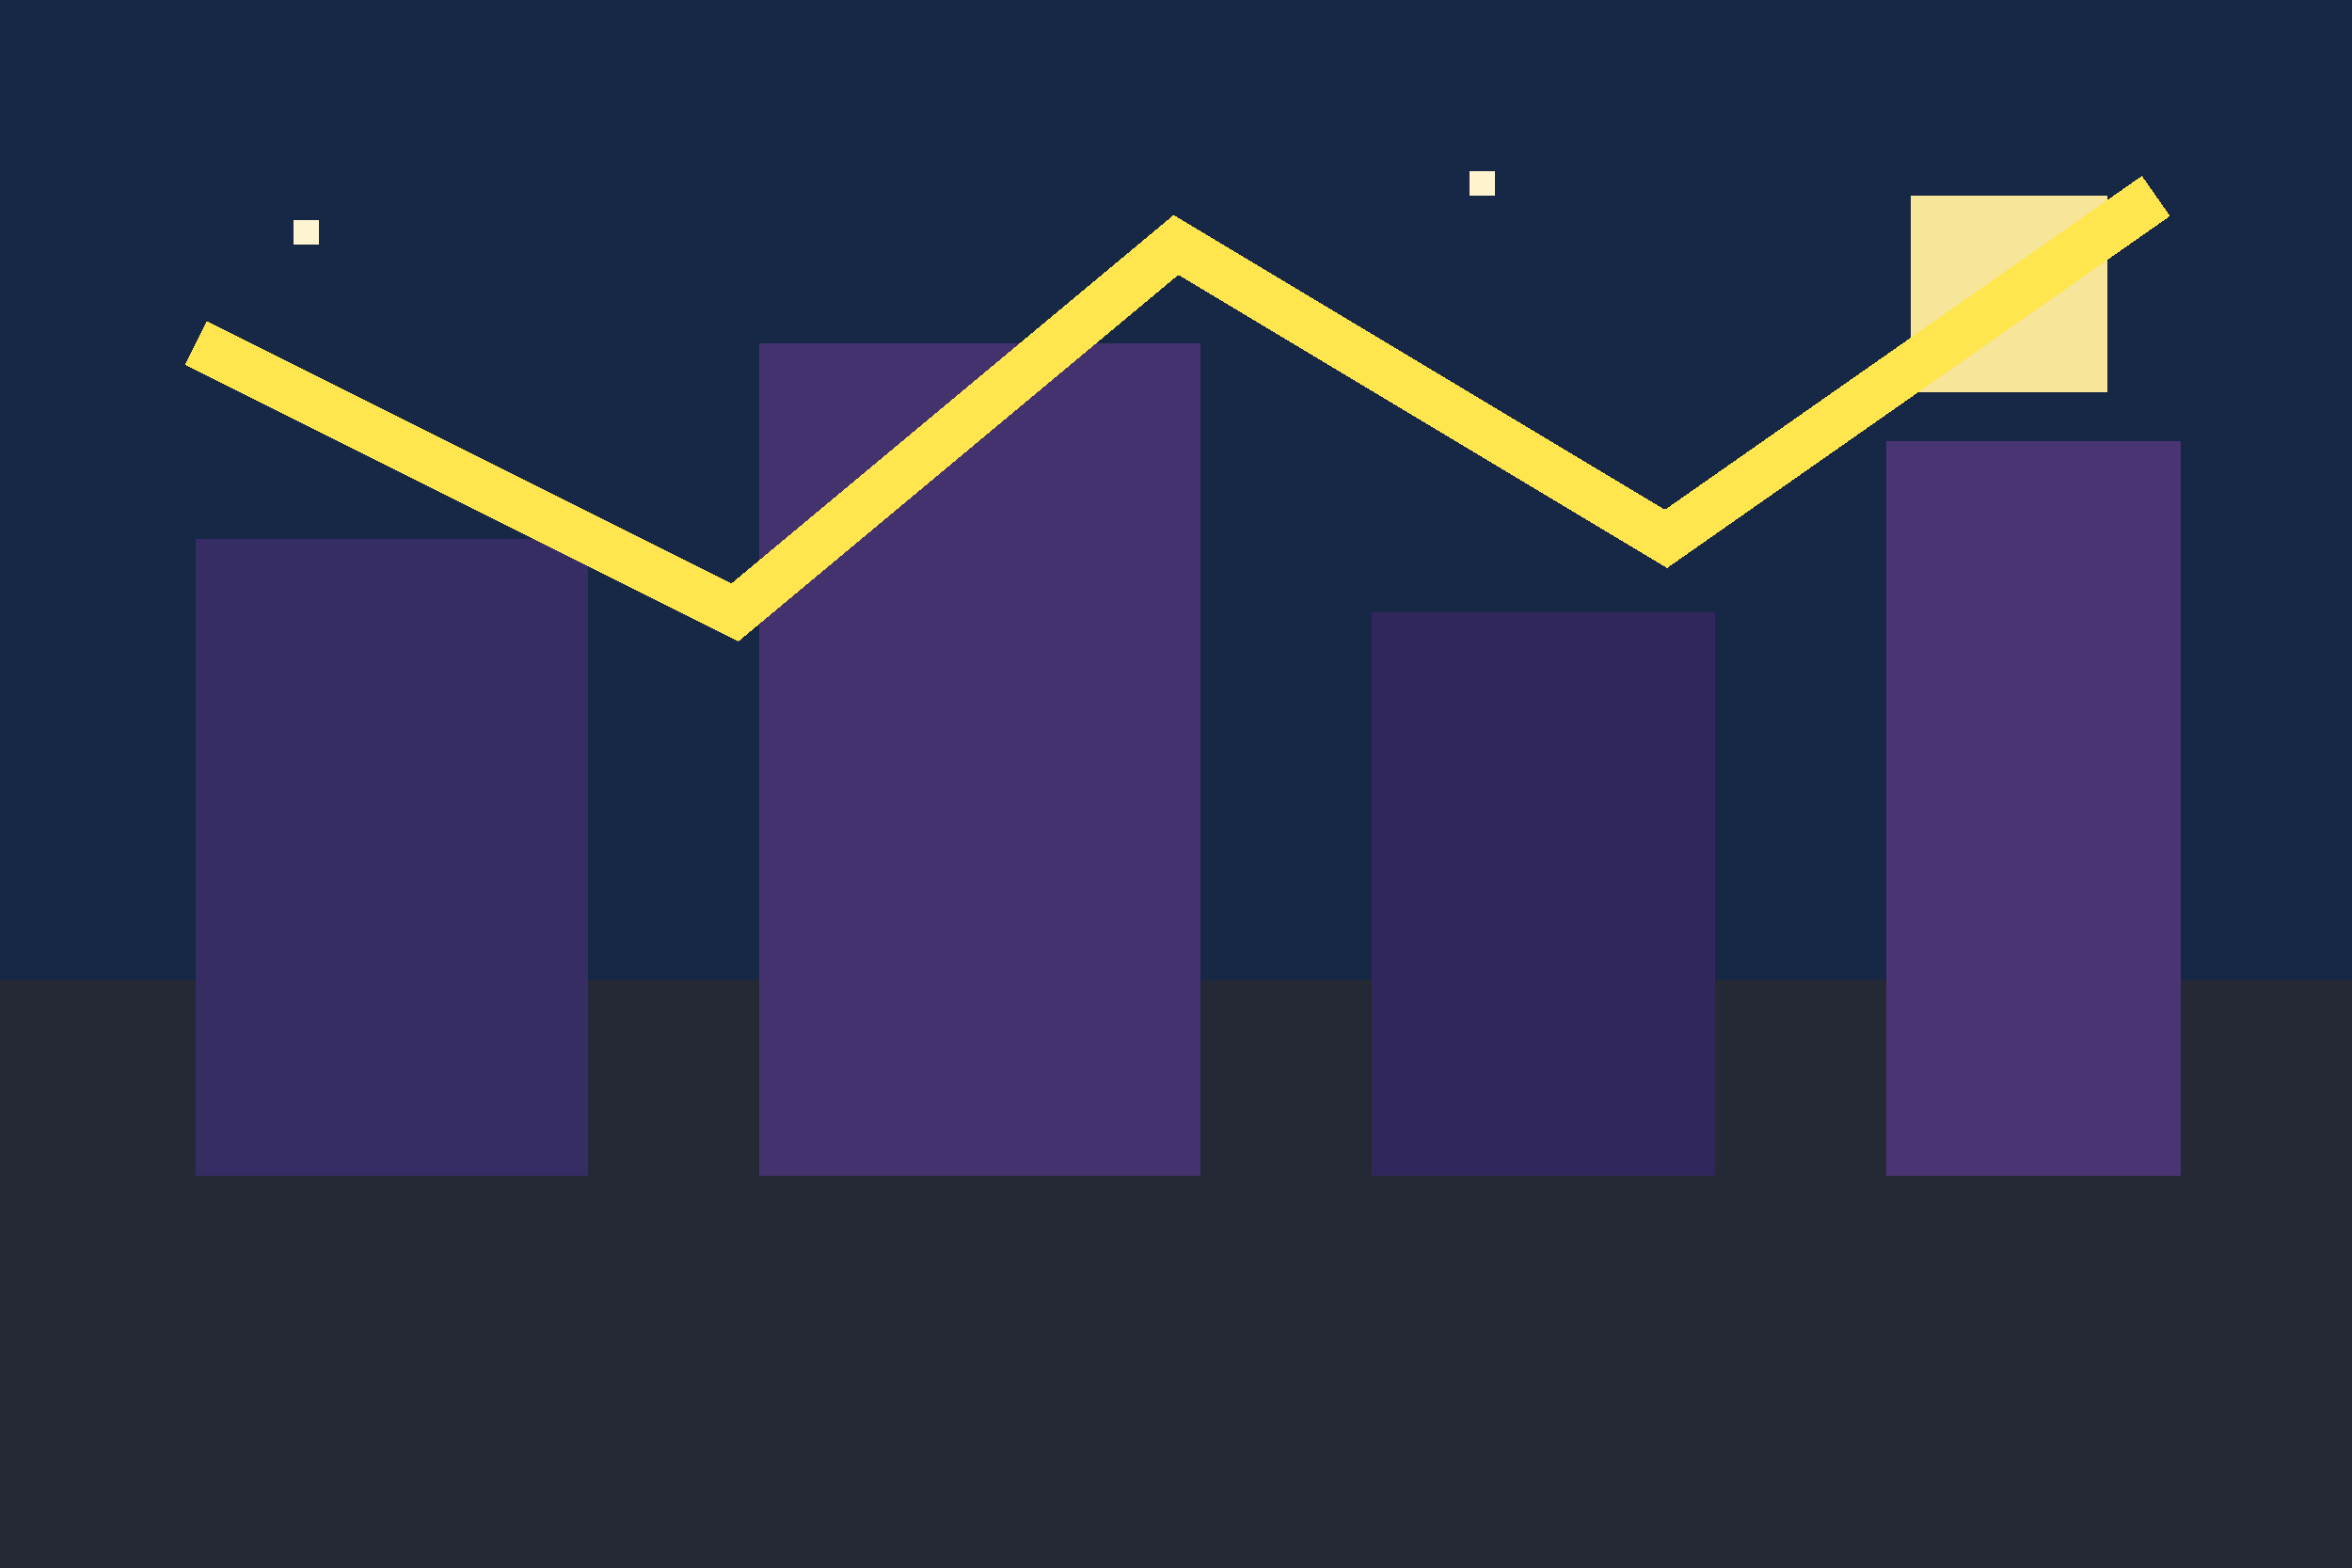
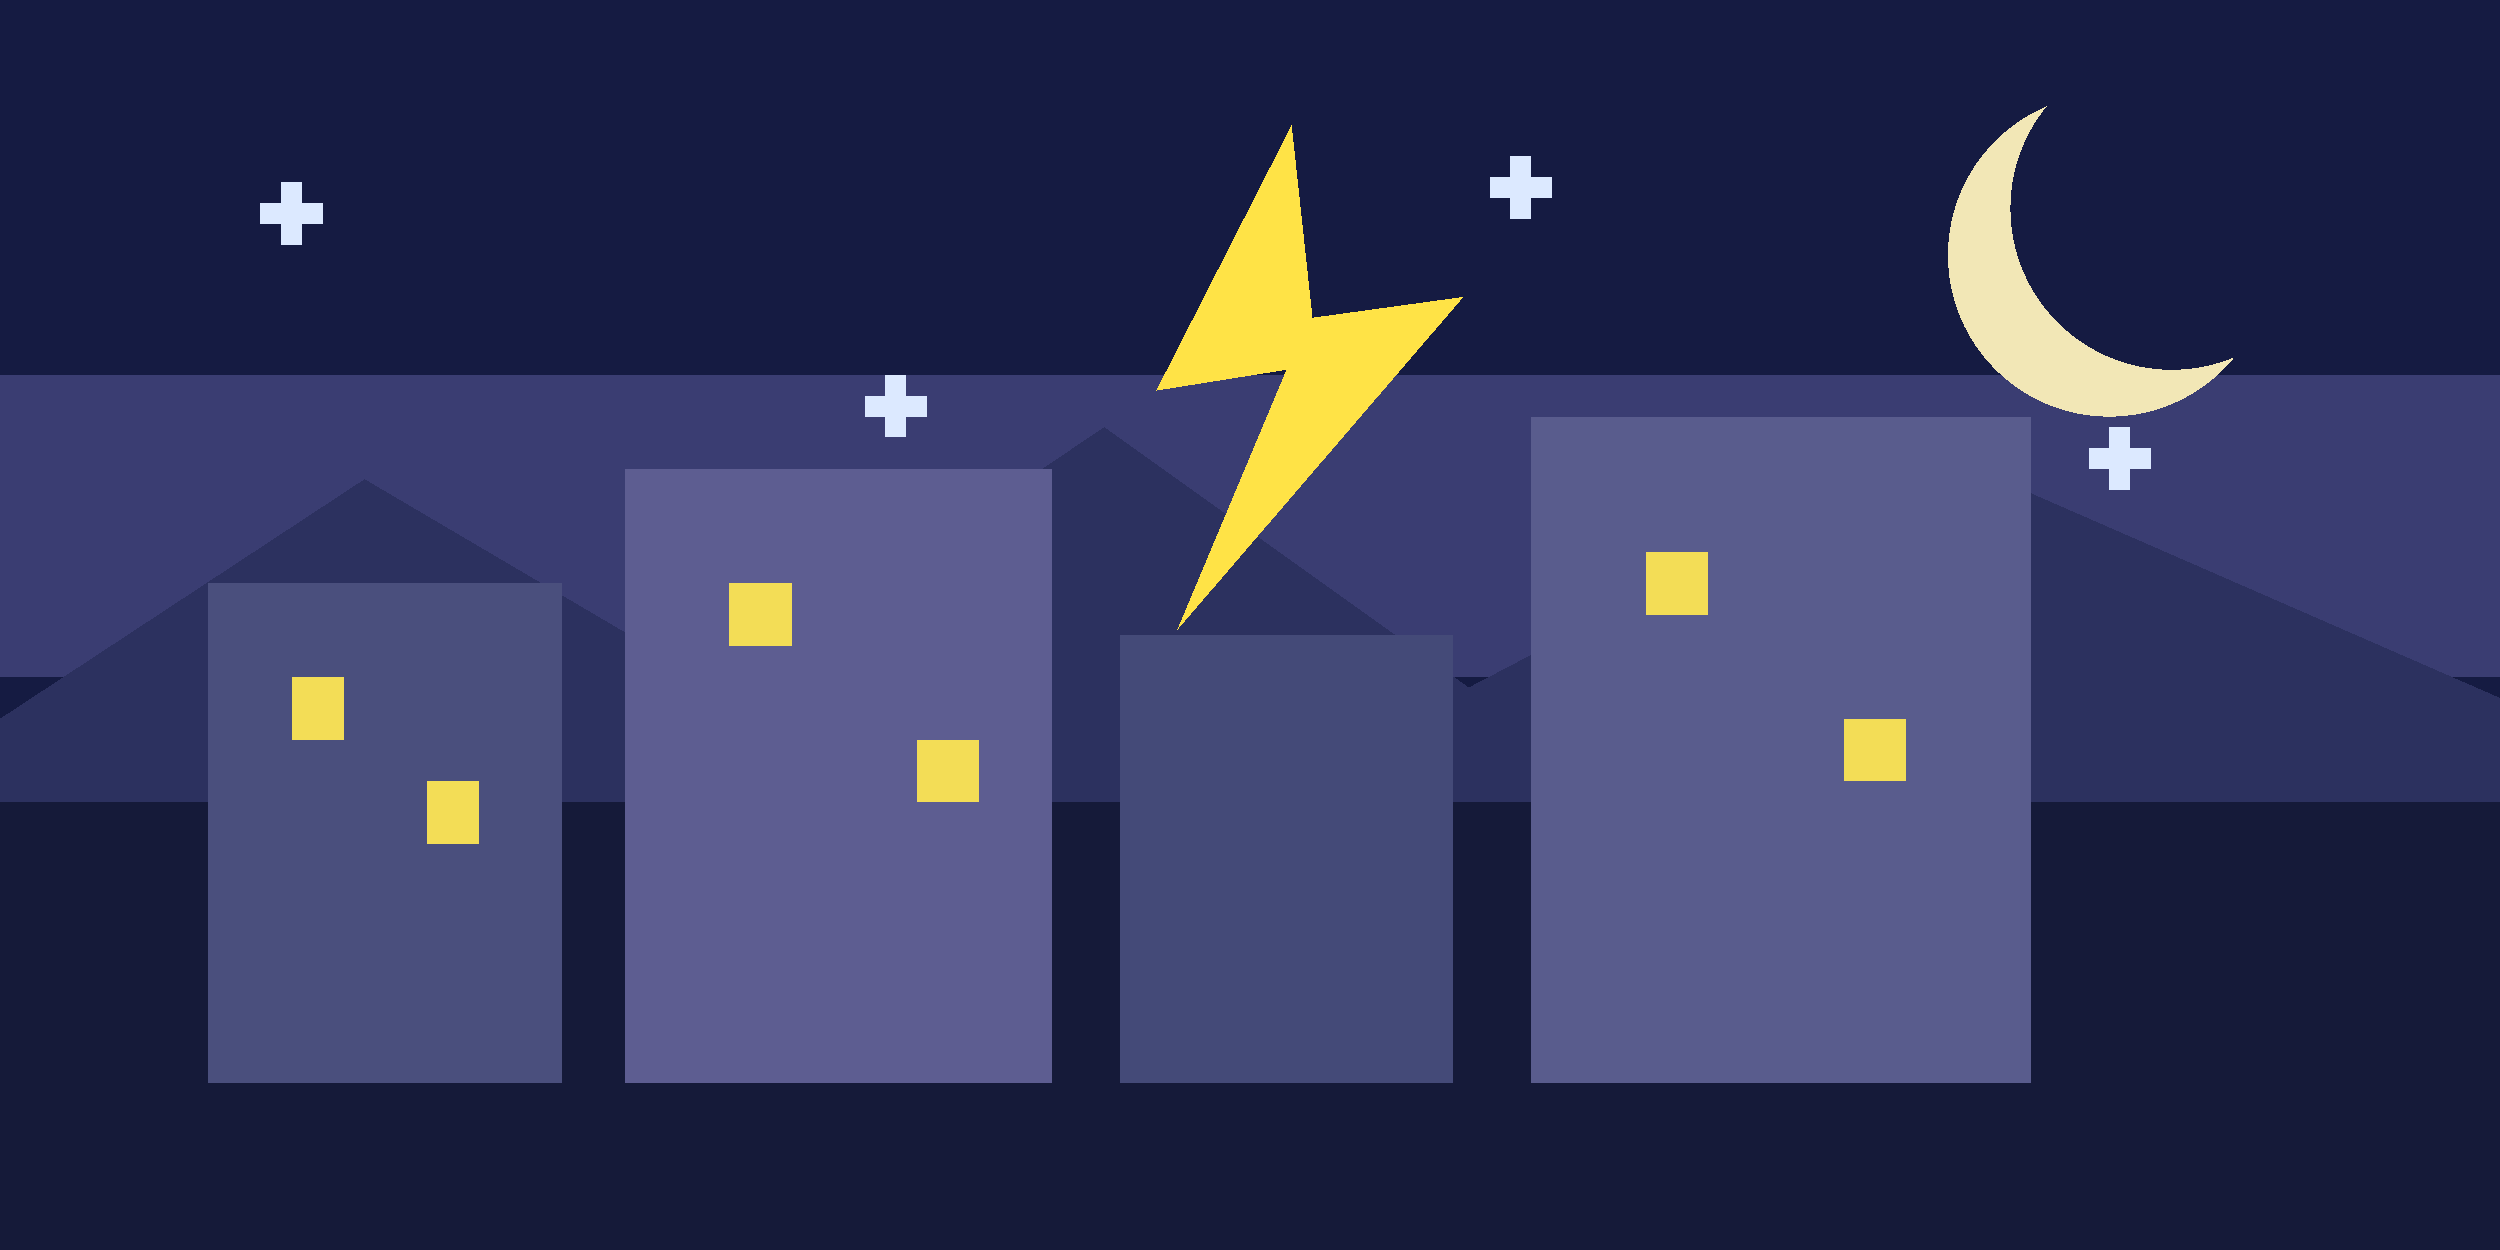
- <svg xmlns="http://www.w3.org/2000/svg" viewBox="0 0 96 64" shape-rendering="crispEdges">
-   <rect width="96" height="64" fill="#172846" />
-   <rect x="78" y="8" width="8" height="8" fill="#f7e59a" />
-   <rect x="12" y="9" width="1" height="1" fill="#fff4cf" />
-   <rect x="31" y="15" width="1" height="1" fill="#fff4cf" />
-   <rect x="60" y="7" width="1" height="1" fill="#fff4cf" />
-   <rect x="88" y="21" width="1" height="1" fill="#fff4cf" />
-   <rect y="40" width="96" height="24" fill="#252936" />
-   <rect x="8" y="22" width="16" height="26" fill="#352d64" />
-   <rect x="31" y="14" width="18" height="34" fill="#44326f" />
-   <rect x="56" y="25" width="14" height="23" fill="#30285d" />
-   <rect x="77" y="18" width="12" height="30" fill="#4a3574" />
-   <polyline points="8,14 30,25 48,10 68,22 88,8" fill="none" stroke="#ffe54e" stroke-width="2" />
+ <svg xmlns="http://www.w3.org/2000/svg" viewBox="0 0 480 240" shape-rendering="crispEdges">
+   <rect width="480" height="240" fill="#151b42" />
+   <rect y="72" width="480" height="58" fill="#3a3d72" />
+   <circle cx="405" cy="49" r="31" fill="#f2e7b6" />
+   <circle cx="417" cy="40" r="31" fill="#151b42" />
+   <rect x="54" y="35" width="4" height="12" fill="#dce9ff" />
+   <rect x="50" y="39" width="12" height="4" fill="#dce9ff" />
+   <rect x="170" y="72" width="4" height="12" fill="#dce9ff" />
+   <rect x="166" y="76" width="12" height="4" fill="#dce9ff" />
+   <rect x="290" y="30" width="4" height="12" fill="#dce9ff" />
+   <rect x="286" y="34" width="12" height="4" fill="#dce9ff" />
+   <rect x="405" y="82" width="4" height="12" fill="#dce9ff" />
+   <rect x="401" y="86" width="12" height="4" fill="#dce9ff" />
+   <polygon points="0,138 70,92 138,132 212,82 282,132 370,86 480,134 480,174 0,174" fill="#2c315f" />
+   <rect y="154" width="480" height="86" fill="#151a39" />
+   <rect x="40" y="112" width="68" height="96" fill="#4a4f7d" />
+   <rect x="120" y="90" width="82" height="118" fill="#5d5d91" />
+   <rect x="215" y="122" width="64" height="86" fill="#444a78" />
+   <rect x="294" y="80" width="96" height="128" fill="#595c8d" />
+   <polygon points="248,24 222,75 247,71 226,121 281,57 252,61" fill="#ffe346" />
+   <g fill="#f3dd56">
+     <rect x="56" y="130" width="10" height="12" />
+     <rect x="82" y="150" width="10" height="12" />
+     <rect x="140" y="112" width="12" height="12" />
+     <rect x="176" y="142" width="12" height="12" />
+     <rect x="316" y="106" width="12" height="12" />
+     <rect x="354" y="138" width="12" height="12" />
+   </g>
</svg>
